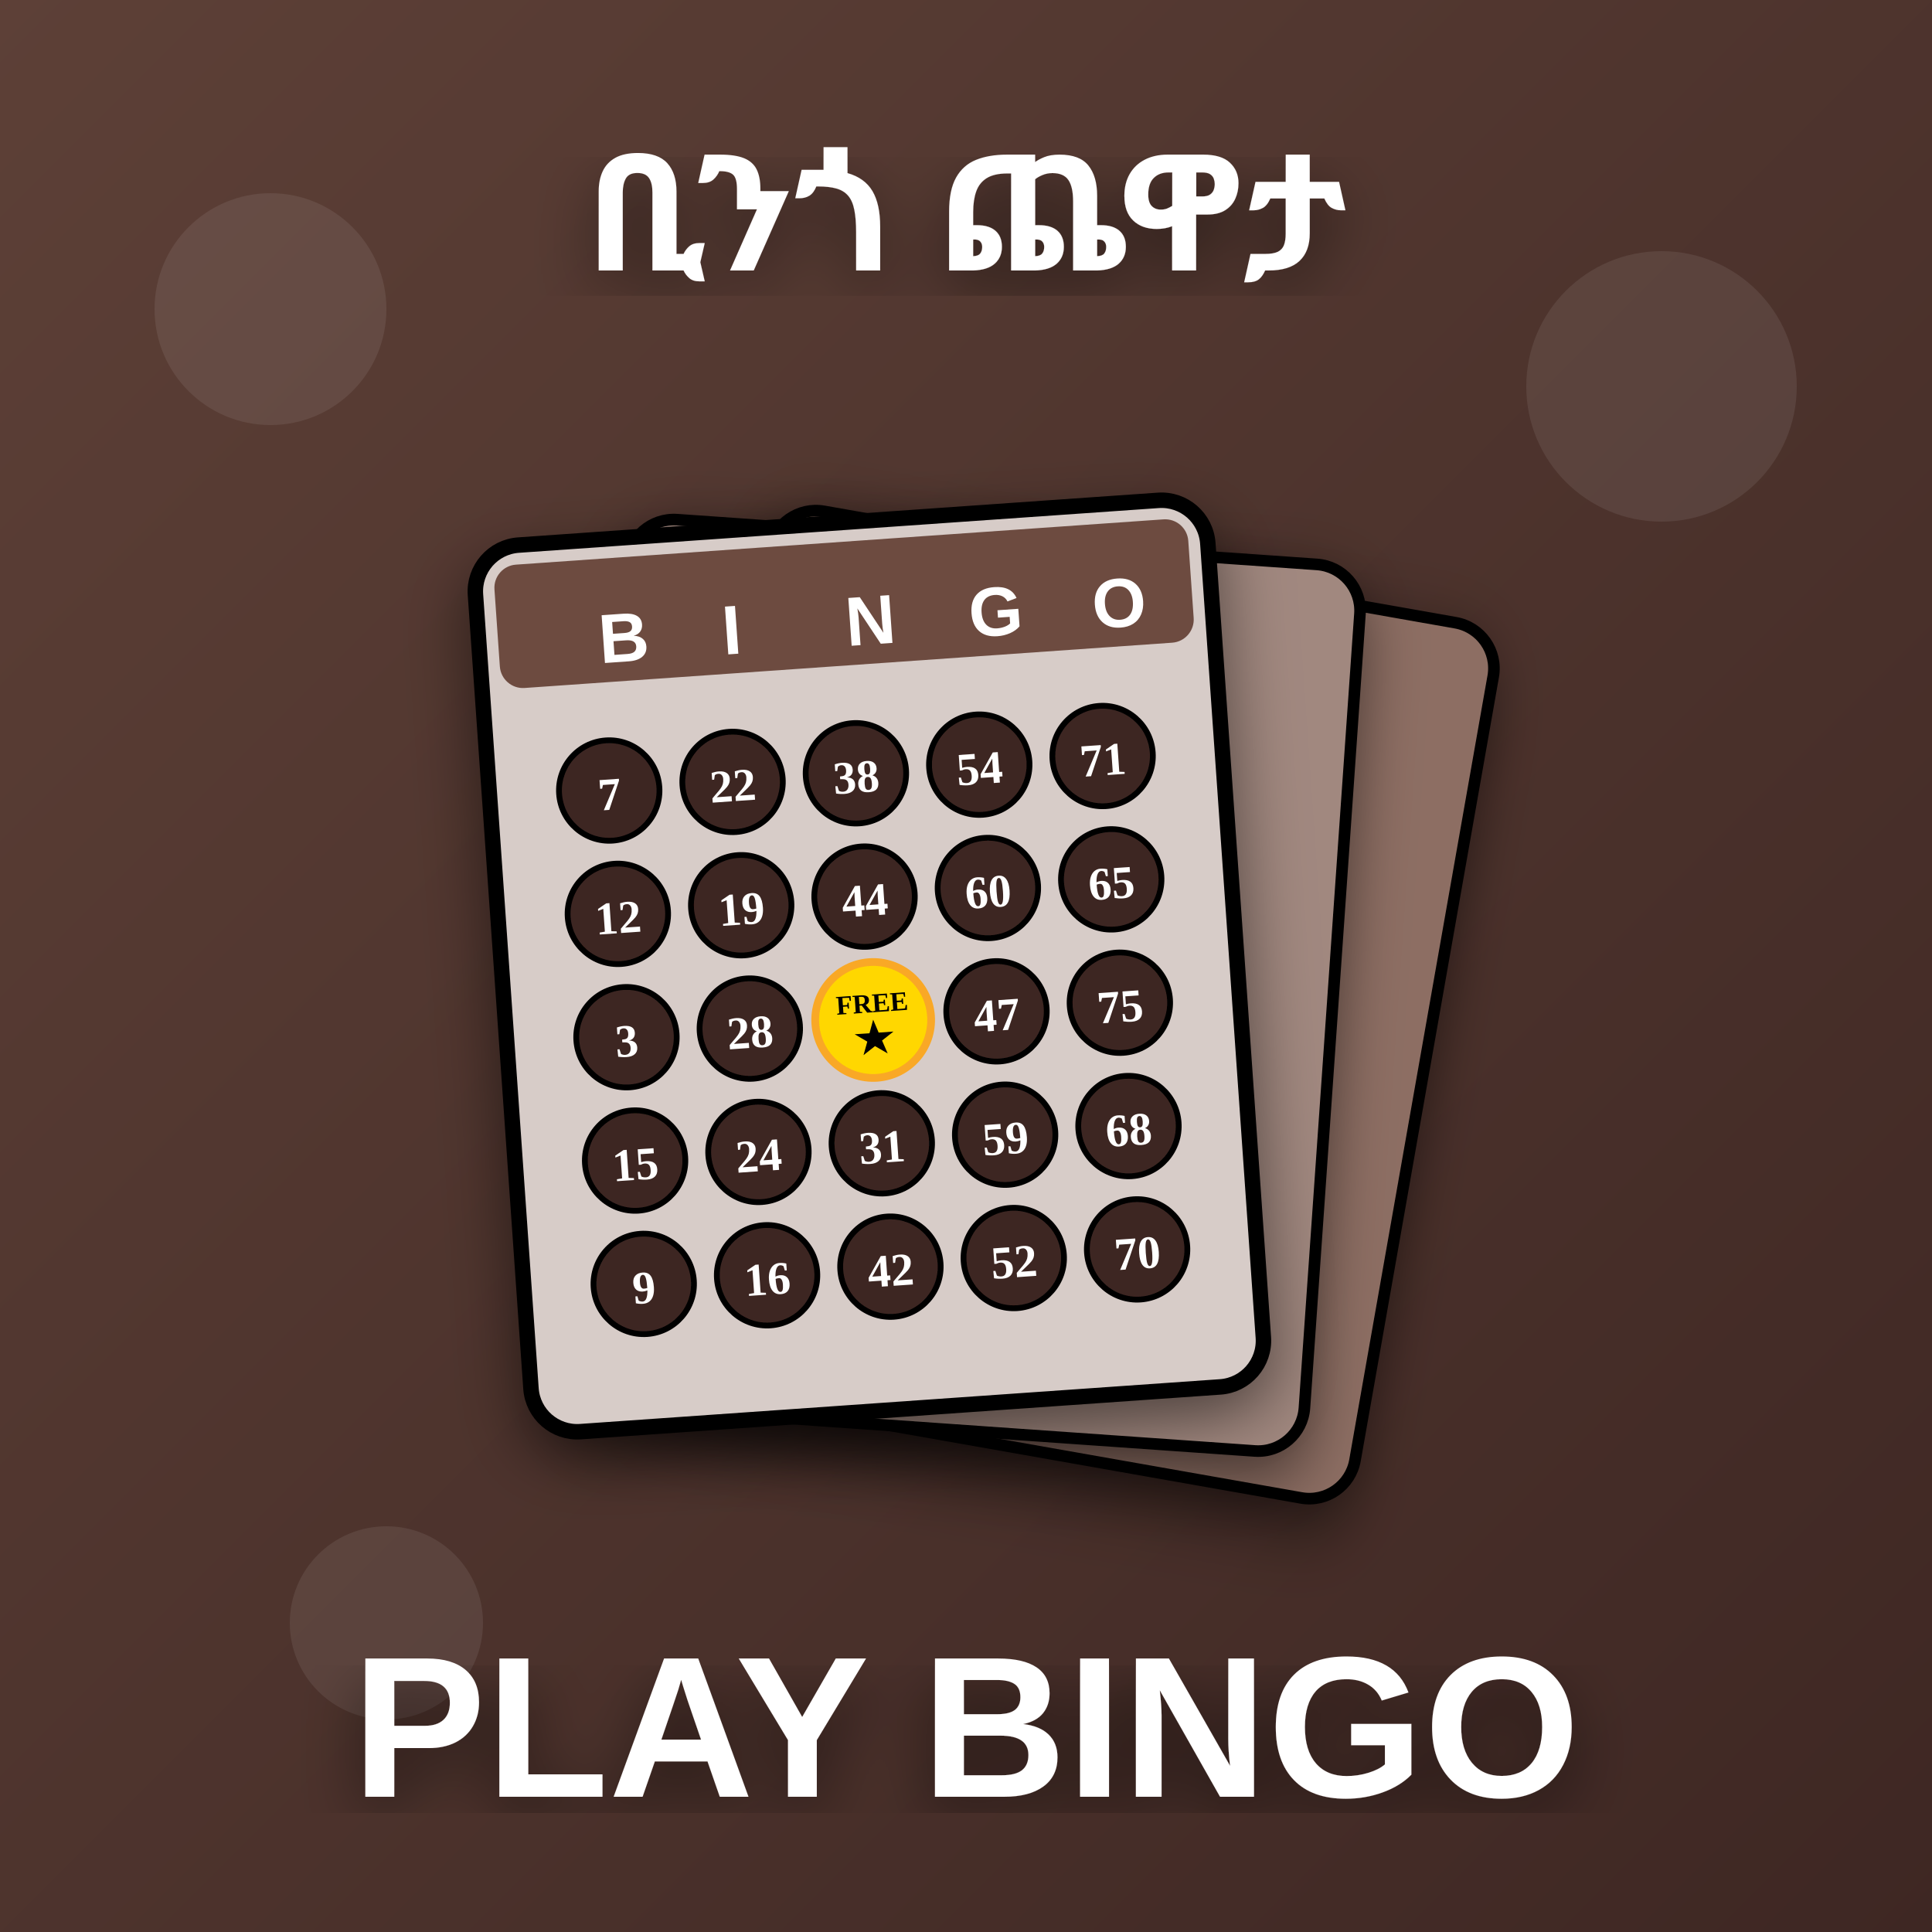
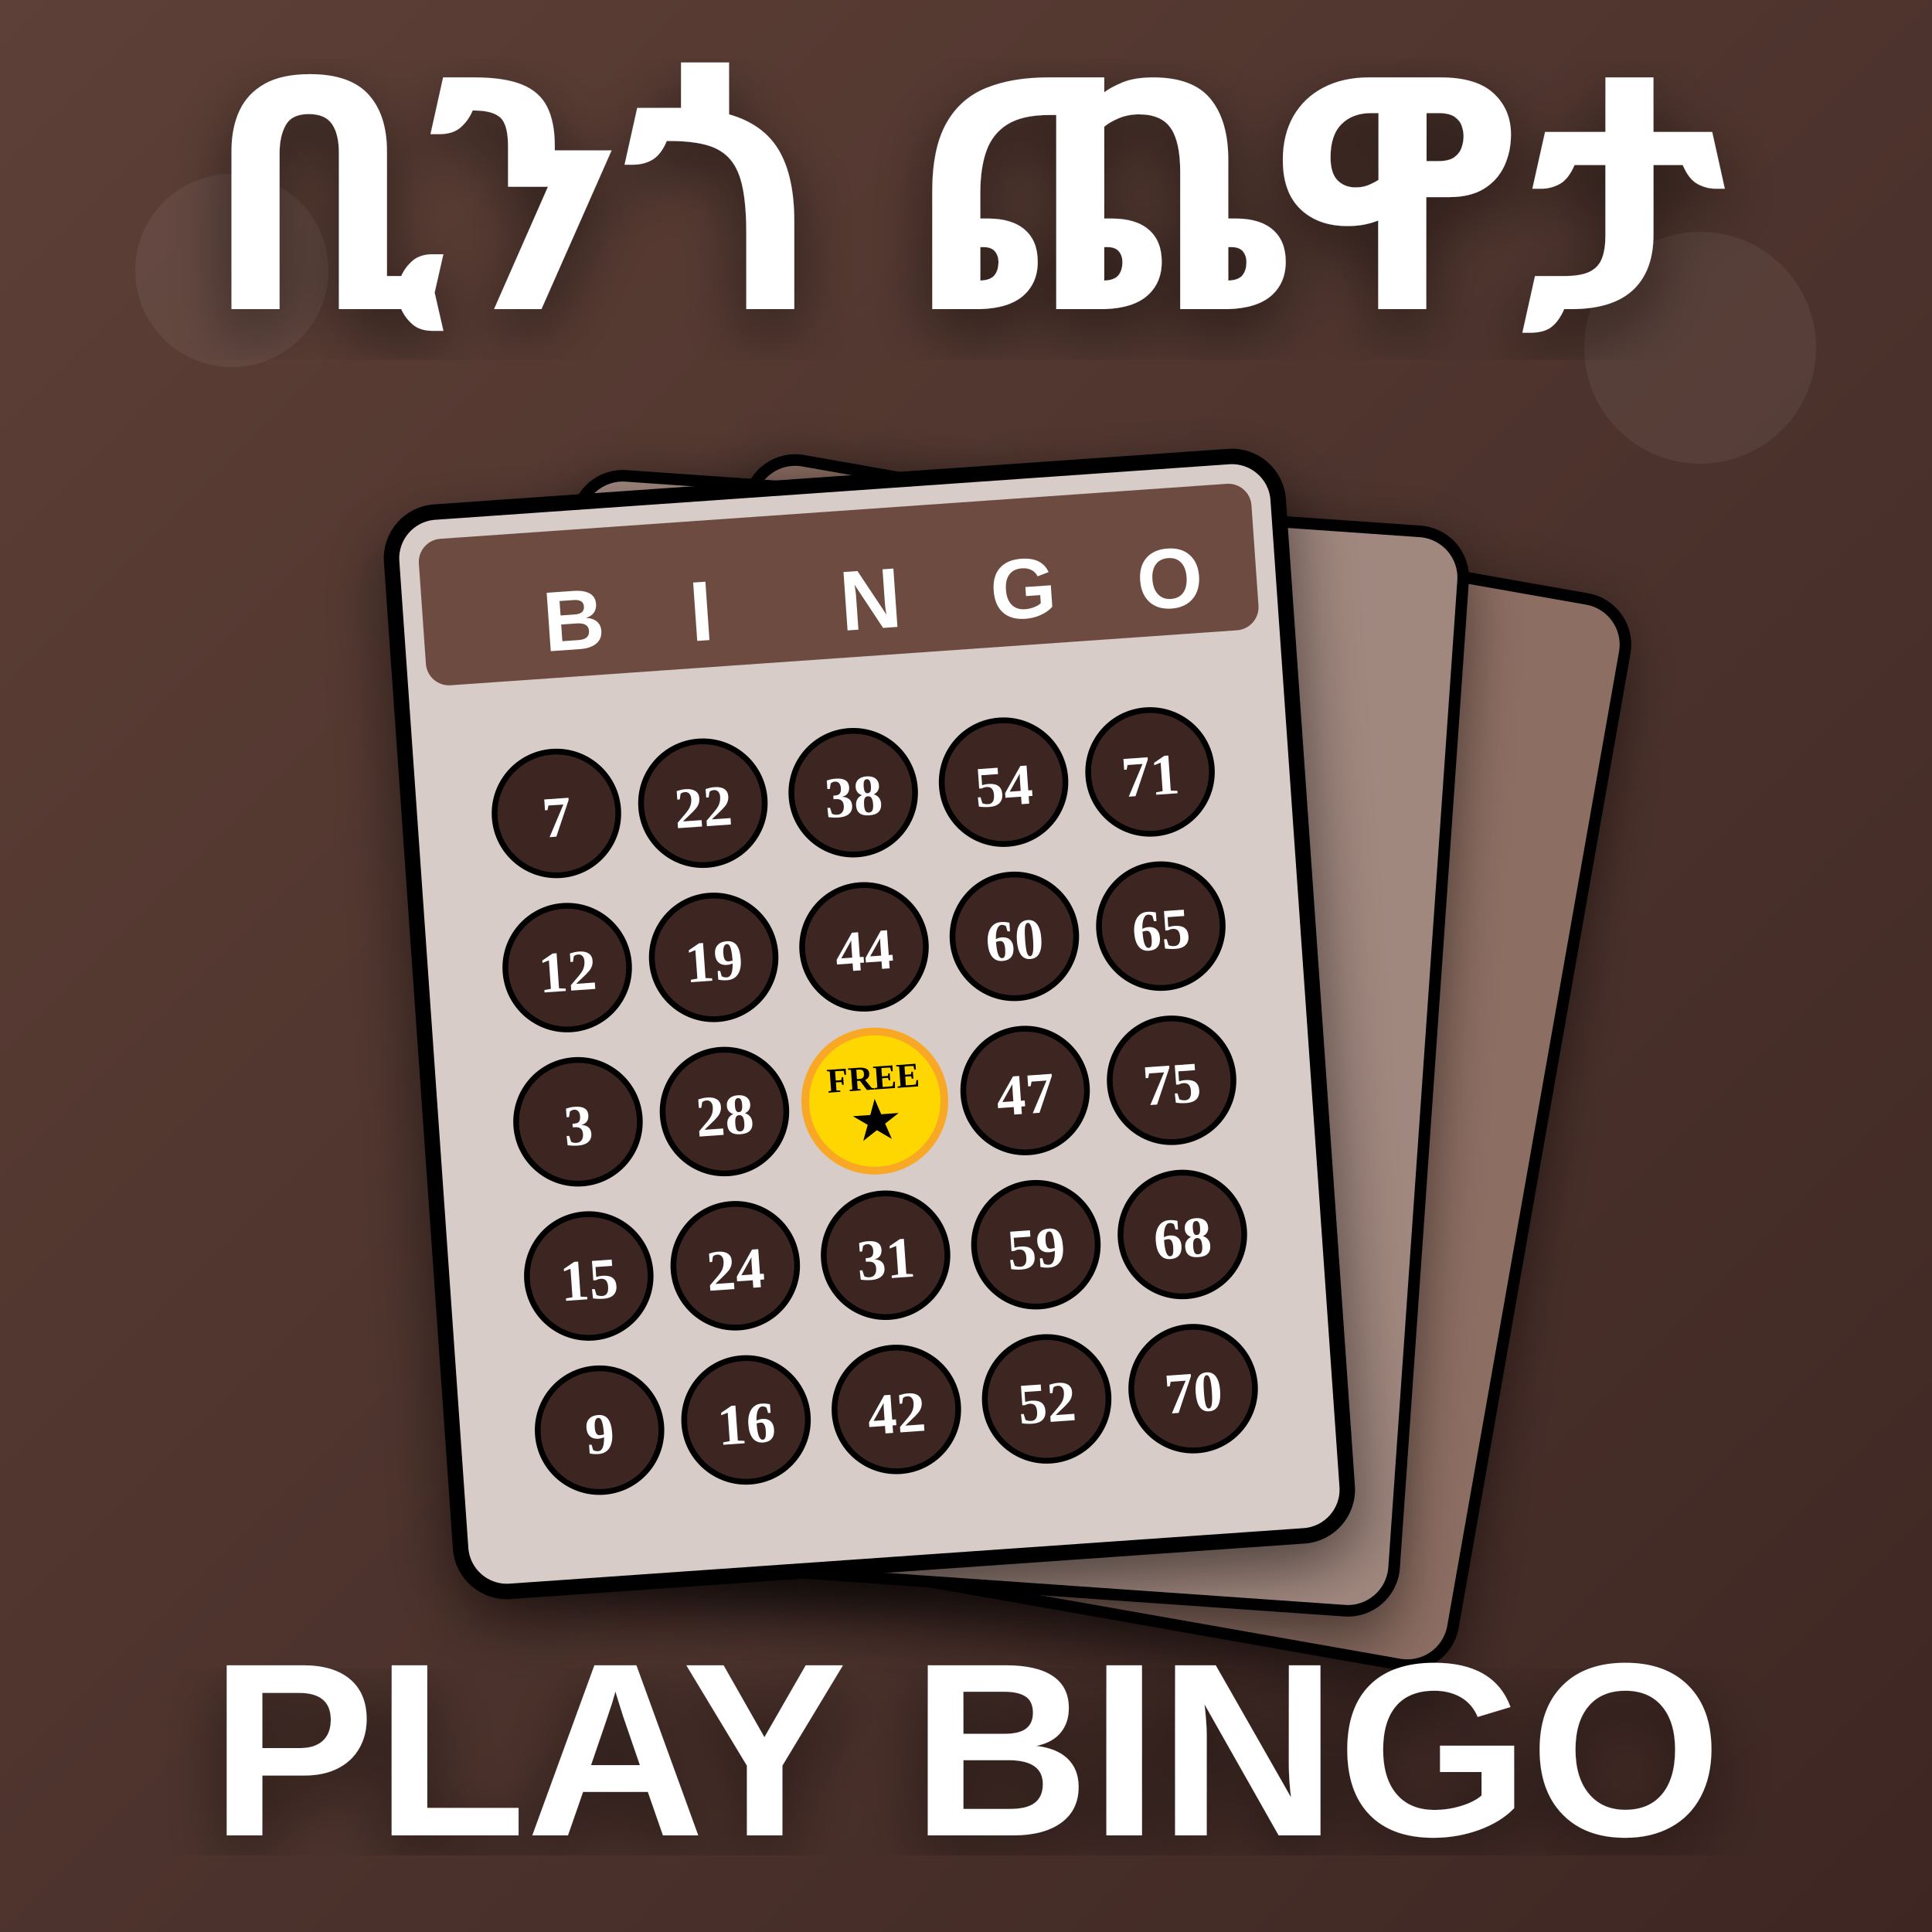
<svg xmlns="http://www.w3.org/2000/svg" viewBox="0 0 500 500" width="500" height="500">
  <defs>
    <linearGradient id="bg13" x1="0%" y1="0%" x2="100%" y2="100%">
      <stop offset="0%" stop-color="#5d4037" />
      <stop offset="100%" stop-color="#3e2723" />
    </linearGradient>
    <filter id="shadow13">
      <feDropShadow dx="0" dy="6" stdDeviation="8" flood-opacity="0.5" />
    </filter>
  </defs>
  <rect width="500" height="500" fill="url(#bg13)" />
-   <circle cx="70" cy="80" r="30" fill="#ffffff" opacity="0.08" />
-   <circle cx="430" cy="100" r="35" fill="#ffffff" opacity="0.08" />
-   <circle cx="100" cy="420" r="25" fill="#ffffff" opacity="0.08" />
-   <g transform="translate(275, 260) rotate(10)" filter="url(#shadow13)">
-     <rect x="-95" y="-115" width="190" height="230" rx="12" fill="#8d6e63" stroke="#000000" stroke-width="3" />
+   <circle cx="60" cy="70" r="25" fill="#ffffff" opacity="0.06" />
+   <circle cx="440" cy="90" r="30" fill="#ffffff" opacity="0.06" />
+   <g transform="translate(285, 275) rotate(10)" filter="url(#shadow13)">
+     <rect x="-115" y="-140" width="230" height="280" rx="12" fill="#8d6e63" stroke="#000000" stroke-width="3" />
  </g>
-   <g transform="translate(250, 255) rotate(4)" filter="url(#shadow13)">
-     <rect x="-95" y="-115" width="190" height="230" rx="12" fill="#a1887f" stroke="#000000" stroke-width="3" />
+   <g transform="translate(255, 270) rotate(4)" filter="url(#shadow13)">
+     <rect x="-115" y="-140" width="230" height="280" rx="12" fill="#a1887f" stroke="#000000" stroke-width="3" />
  </g>
-   <g transform="translate(225, 250) rotate(-4)" filter="url(#shadow13)">
-     <rect x="-95" y="-115" width="190" height="230" rx="12" fill="#d7ccc8" stroke="#000000" stroke-width="4" />
-     <rect x="-90" y="-110" width="180" height="32" rx="6" fill="#6d4c41" />
-     <text x="-64" y="-83" font-family="Arial, sans-serif" font-size="18" font-weight="bold" fill="#ffffff">B</text>
-     <text x="-32" y="-83" font-family="Arial, sans-serif" font-size="18" font-weight="bold" fill="#ffffff">I</text>
-     <text x="0" y="-83" font-family="Arial, sans-serif" font-size="18" font-weight="bold" fill="#ffffff">N</text>
-     <text x="32" y="-83" font-family="Arial, sans-serif" font-size="18" font-weight="bold" fill="#ffffff">G</text>
-     <text x="64" y="-83" font-family="Arial, sans-serif" font-size="18" font-weight="bold" fill="#ffffff">O</text>
-     <circle cx="-64" cy="-50" r="13" fill="#3e2723" stroke="#000000" stroke-width="1.5" />
-     <text x="-64" y="-45" font-size="12" font-weight="bold" fill="#ffffff" text-anchor="middle">7</text>
-     <circle cx="-32" cy="-50" r="13" fill="#3e2723" stroke="#000000" stroke-width="1.5" />
-     <text x="-32" y="-45" font-size="12" font-weight="bold" fill="#ffffff" text-anchor="middle">22</text>
-     <circle cx="0" cy="-50" r="13" fill="#3e2723" stroke="#000000" stroke-width="1.5" />
-     <text x="0" y="-45" font-size="12" font-weight="bold" fill="#ffffff" text-anchor="middle">38</text>
-     <circle cx="32" cy="-50" r="13" fill="#3e2723" stroke="#000000" stroke-width="1.5" />
-     <text x="32" y="-45" font-size="12" font-weight="bold" fill="#ffffff" text-anchor="middle">54</text>
-     <circle cx="64" cy="-50" r="13" fill="#3e2723" stroke="#000000" stroke-width="1.5" />
-     <text x="64" y="-45" font-size="12" font-weight="bold" fill="#ffffff" text-anchor="middle">71</text>
-     <circle cx="-64" cy="-18" r="13" fill="#3e2723" stroke="#000000" stroke-width="1.5" />
-     <text x="-64" y="-13" font-size="12" font-weight="bold" fill="#ffffff" text-anchor="middle">12</text>
-     <circle cx="-32" cy="-18" r="13" fill="#3e2723" stroke="#000000" stroke-width="1.5" />
-     <text x="-32" y="-13" font-size="12" font-weight="bold" fill="#ffffff" text-anchor="middle">19</text>
-     <circle cx="0" cy="-18" r="13" fill="#3e2723" stroke="#000000" stroke-width="1.5" />
-     <text x="0" y="-13" font-size="12" font-weight="bold" fill="#ffffff" text-anchor="middle">44</text>
-     <circle cx="32" cy="-18" r="13" fill="#3e2723" stroke="#000000" stroke-width="1.5" />
-     <text x="32" y="-13" font-size="12" font-weight="bold" fill="#ffffff" text-anchor="middle">60</text>
-     <circle cx="64" cy="-18" r="13" fill="#3e2723" stroke="#000000" stroke-width="1.5" />
-     <text x="64" y="-13" font-size="12" font-weight="bold" fill="#ffffff" text-anchor="middle">65</text>
-     <circle cx="-64" cy="14" r="13" fill="#3e2723" stroke="#000000" stroke-width="1.5" />
-     <text x="-64" y="19" font-size="12" font-weight="bold" fill="#ffffff" text-anchor="middle">3</text>
-     <circle cx="-32" cy="14" r="13" fill="#3e2723" stroke="#000000" stroke-width="1.5" />
-     <text x="-32" y="19" font-size="12" font-weight="bold" fill="#ffffff" text-anchor="middle">28</text>
-     <circle cx="0" cy="14" r="15" fill="#ffd700" stroke="#f9a825" stroke-width="2" />
-     <text x="0" y="12" font-size="7" font-weight="bold" fill="#000000" text-anchor="middle">FREE</text>
-     <text x="0" y="22" font-size="11" font-weight="bold" fill="#000000" text-anchor="middle">★</text>
-     <circle cx="32" cy="14" r="13" fill="#3e2723" stroke="#000000" stroke-width="1.5" />
-     <text x="32" y="19" font-size="12" font-weight="bold" fill="#ffffff" text-anchor="middle">47</text>
-     <circle cx="64" cy="14" r="13" fill="#3e2723" stroke="#000000" stroke-width="1.5" />
-     <text x="64" y="19" font-size="12" font-weight="bold" fill="#ffffff" text-anchor="middle">75</text>
-     <circle cx="-64" cy="46" r="13" fill="#3e2723" stroke="#000000" stroke-width="1.5" />
-     <text x="-64" y="51" font-size="12" font-weight="bold" fill="#ffffff" text-anchor="middle">15</text>
-     <circle cx="-32" cy="46" r="13" fill="#3e2723" stroke="#000000" stroke-width="1.5" />
-     <text x="-32" y="51" font-size="12" font-weight="bold" fill="#ffffff" text-anchor="middle">24</text>
-     <circle cx="0" cy="46" r="13" fill="#3e2723" stroke="#000000" stroke-width="1.5" />
-     <text x="0" y="51" font-size="12" font-weight="bold" fill="#ffffff" text-anchor="middle">31</text>
-     <circle cx="32" cy="46" r="13" fill="#3e2723" stroke="#000000" stroke-width="1.5" />
-     <text x="32" y="51" font-size="12" font-weight="bold" fill="#ffffff" text-anchor="middle">59</text>
-     <circle cx="64" cy="46" r="13" fill="#3e2723" stroke="#000000" stroke-width="1.5" />
-     <text x="64" y="51" font-size="12" font-weight="bold" fill="#ffffff" text-anchor="middle">68</text>
-     <circle cx="-64" cy="78" r="13" fill="#3e2723" stroke="#000000" stroke-width="1.5" />
-     <text x="-64" y="83" font-size="12" font-weight="bold" fill="#ffffff" text-anchor="middle">9</text>
-     <circle cx="-32" cy="78" r="13" fill="#3e2723" stroke="#000000" stroke-width="1.5" />
-     <text x="-32" y="83" font-size="12" font-weight="bold" fill="#ffffff" text-anchor="middle">16</text>
-     <circle cx="0" cy="78" r="13" fill="#3e2723" stroke="#000000" stroke-width="1.5" />
-     <text x="0" y="83" font-size="12" font-weight="bold" fill="#ffffff" text-anchor="middle">42</text>
-     <circle cx="32" cy="78" r="13" fill="#3e2723" stroke="#000000" stroke-width="1.5" />
-     <text x="32" y="83" font-size="12" font-weight="bold" fill="#ffffff" text-anchor="middle">52</text>
-     <circle cx="64" cy="78" r="13" fill="#3e2723" stroke="#000000" stroke-width="1.5" />
-     <text x="64" y="83" font-size="12" font-weight="bold" fill="#ffffff" text-anchor="middle">70</text>
+   <g transform="translate(225, 265) rotate(-4)" filter="url(#shadow13)">
+     <rect x="-115" y="-140" width="230" height="280" rx="12" fill="#d7ccc8" stroke="#000000" stroke-width="4" />
+     <rect x="-108" y="-133" width="216" height="38" rx="6" fill="#6d4c41" />
+     <text x="-77" y="-102" font-family="Arial, sans-serif" font-size="22" font-weight="bold" fill="#ffffff">B</text>
+     <text x="-39" y="-102" font-family="Arial, sans-serif" font-size="22" font-weight="bold" fill="#ffffff">I</text>
+     <text x="0" y="-102" font-family="Arial, sans-serif" font-size="22" font-weight="bold" fill="#ffffff">N</text>
+     <text x="39" y="-102" font-family="Arial, sans-serif" font-size="22" font-weight="bold" fill="#ffffff">G</text>
+     <text x="77" y="-102" font-family="Arial, sans-serif" font-size="22" font-weight="bold" fill="#ffffff">O</text>
+     <circle cx="-77" cy="-60" r="16" fill="#3e2723" stroke="#000000" stroke-width="1.5" />
+     <text x="-77" y="-54" font-size="15" font-weight="bold" fill="#ffffff" text-anchor="middle">7</text>
+     <circle cx="-39" cy="-60" r="16" fill="#3e2723" stroke="#000000" stroke-width="1.5" />
+     <text x="-39" y="-54" font-size="15" font-weight="bold" fill="#ffffff" text-anchor="middle">22</text>
+     <circle cx="0" cy="-60" r="16" fill="#3e2723" stroke="#000000" stroke-width="1.5" />
+     <text x="0" y="-54" font-size="15" font-weight="bold" fill="#ffffff" text-anchor="middle">38</text>
+     <circle cx="39" cy="-60" r="16" fill="#3e2723" stroke="#000000" stroke-width="1.5" />
+     <text x="39" y="-54" font-size="15" font-weight="bold" fill="#ffffff" text-anchor="middle">54</text>
+     <circle cx="77" cy="-60" r="16" fill="#3e2723" stroke="#000000" stroke-width="1.5" />
+     <text x="77" y="-54" font-size="15" font-weight="bold" fill="#ffffff" text-anchor="middle">71</text>
+     <circle cx="-77" cy="-20" r="16" fill="#3e2723" stroke="#000000" stroke-width="1.5" />
+     <text x="-77" y="-14" font-size="15" font-weight="bold" fill="#ffffff" text-anchor="middle">12</text>
+     <circle cx="-39" cy="-20" r="16" fill="#3e2723" stroke="#000000" stroke-width="1.5" />
+     <text x="-39" y="-14" font-size="15" font-weight="bold" fill="#ffffff" text-anchor="middle">19</text>
+     <circle cx="0" cy="-20" r="16" fill="#3e2723" stroke="#000000" stroke-width="1.5" />
+     <text x="0" y="-14" font-size="15" font-weight="bold" fill="#ffffff" text-anchor="middle">44</text>
+     <circle cx="39" cy="-20" r="16" fill="#3e2723" stroke="#000000" stroke-width="1.5" />
+     <text x="39" y="-14" font-size="15" font-weight="bold" fill="#ffffff" text-anchor="middle">60</text>
+     <circle cx="77" cy="-20" r="16" fill="#3e2723" stroke="#000000" stroke-width="1.5" />
+     <text x="77" y="-14" font-size="15" font-weight="bold" fill="#ffffff" text-anchor="middle">65</text>
+     <circle cx="-77" cy="20" r="16" fill="#3e2723" stroke="#000000" stroke-width="1.5" />
+     <text x="-77" y="26" font-size="15" font-weight="bold" fill="#ffffff" text-anchor="middle">3</text>
+     <circle cx="-39" cy="20" r="16" fill="#3e2723" stroke="#000000" stroke-width="1.5" />
+     <text x="-39" y="26" font-size="15" font-weight="bold" fill="#ffffff" text-anchor="middle">28</text>
+     <circle cx="0" cy="20" r="18" fill="#ffd700" stroke="#f9a825" stroke-width="2" />
+     <text x="0" y="17" font-size="9" font-weight="bold" fill="#000000" text-anchor="middle">FREE</text>
+     <text x="0" y="29" font-size="13" font-weight="bold" fill="#000000" text-anchor="middle">★</text>
+     <circle cx="39" cy="20" r="16" fill="#3e2723" stroke="#000000" stroke-width="1.5" />
+     <text x="39" y="26" font-size="15" font-weight="bold" fill="#ffffff" text-anchor="middle">47</text>
+     <circle cx="77" cy="20" r="16" fill="#3e2723" stroke="#000000" stroke-width="1.5" />
+     <text x="77" y="26" font-size="15" font-weight="bold" fill="#ffffff" text-anchor="middle">75</text>
+     <circle cx="-77" cy="60" r="16" fill="#3e2723" stroke="#000000" stroke-width="1.5" />
+     <text x="-77" y="66" font-size="15" font-weight="bold" fill="#ffffff" text-anchor="middle">15</text>
+     <circle cx="-39" cy="60" r="16" fill="#3e2723" stroke="#000000" stroke-width="1.5" />
+     <text x="-39" y="66" font-size="15" font-weight="bold" fill="#ffffff" text-anchor="middle">24</text>
+     <circle cx="0" cy="60" r="16" fill="#3e2723" stroke="#000000" stroke-width="1.5" />
+     <text x="0" y="66" font-size="15" font-weight="bold" fill="#ffffff" text-anchor="middle">31</text>
+     <circle cx="39" cy="60" r="16" fill="#3e2723" stroke="#000000" stroke-width="1.5" />
+     <text x="39" y="66" font-size="15" font-weight="bold" fill="#ffffff" text-anchor="middle">59</text>
+     <circle cx="77" cy="60" r="16" fill="#3e2723" stroke="#000000" stroke-width="1.5" />
+     <text x="77" y="66" font-size="15" font-weight="bold" fill="#ffffff" text-anchor="middle">68</text>
+     <circle cx="-77" cy="100" r="16" fill="#3e2723" stroke="#000000" stroke-width="1.5" />
+     <text x="-77" y="106" font-size="15" font-weight="bold" fill="#ffffff" text-anchor="middle">9</text>
+     <circle cx="-39" cy="100" r="16" fill="#3e2723" stroke="#000000" stroke-width="1.5" />
+     <text x="-39" y="106" font-size="15" font-weight="bold" fill="#ffffff" text-anchor="middle">16</text>
+     <circle cx="0" cy="100" r="16" fill="#3e2723" stroke="#000000" stroke-width="1.5" />
+     <text x="0" y="106" font-size="15" font-weight="bold" fill="#ffffff" text-anchor="middle">42</text>
+     <circle cx="39" cy="100" r="16" fill="#3e2723" stroke="#000000" stroke-width="1.5" />
+     <text x="39" y="106" font-size="15" font-weight="bold" fill="#ffffff" text-anchor="middle">52</text>
+     <circle cx="77" cy="100" r="16" fill="#3e2723" stroke="#000000" stroke-width="1.5" />
+     <text x="77" y="106" font-size="15" font-weight="bold" fill="#ffffff" text-anchor="middle">70</text>
  </g>
-   <text x="250" y="70" font-family="Arial, sans-serif" font-size="42" font-weight="bold" fill="#ffffff" text-anchor="middle" filter="url(#shadow13)">ቢንጎ ጨዋታ</text>
-   <text x="250" y="465" font-family="Arial, sans-serif" font-size="52" font-weight="bold" fill="#ffffff" text-anchor="middle" filter="url(#shadow13)">PLAY BINGO</text>
+   <text x="250" y="80" font-family="Arial, sans-serif" font-size="84" font-weight="bold" fill="#ffffff" text-anchor="middle" filter="url(#shadow13)">ቢንጎ ጨዋታ</text>
+   <text x="250" y="475" font-family="Arial, sans-serif" font-size="64" font-weight="bold" fill="#ffffff" text-anchor="middle" filter="url(#shadow13)">PLAY BINGO</text>
</svg>
